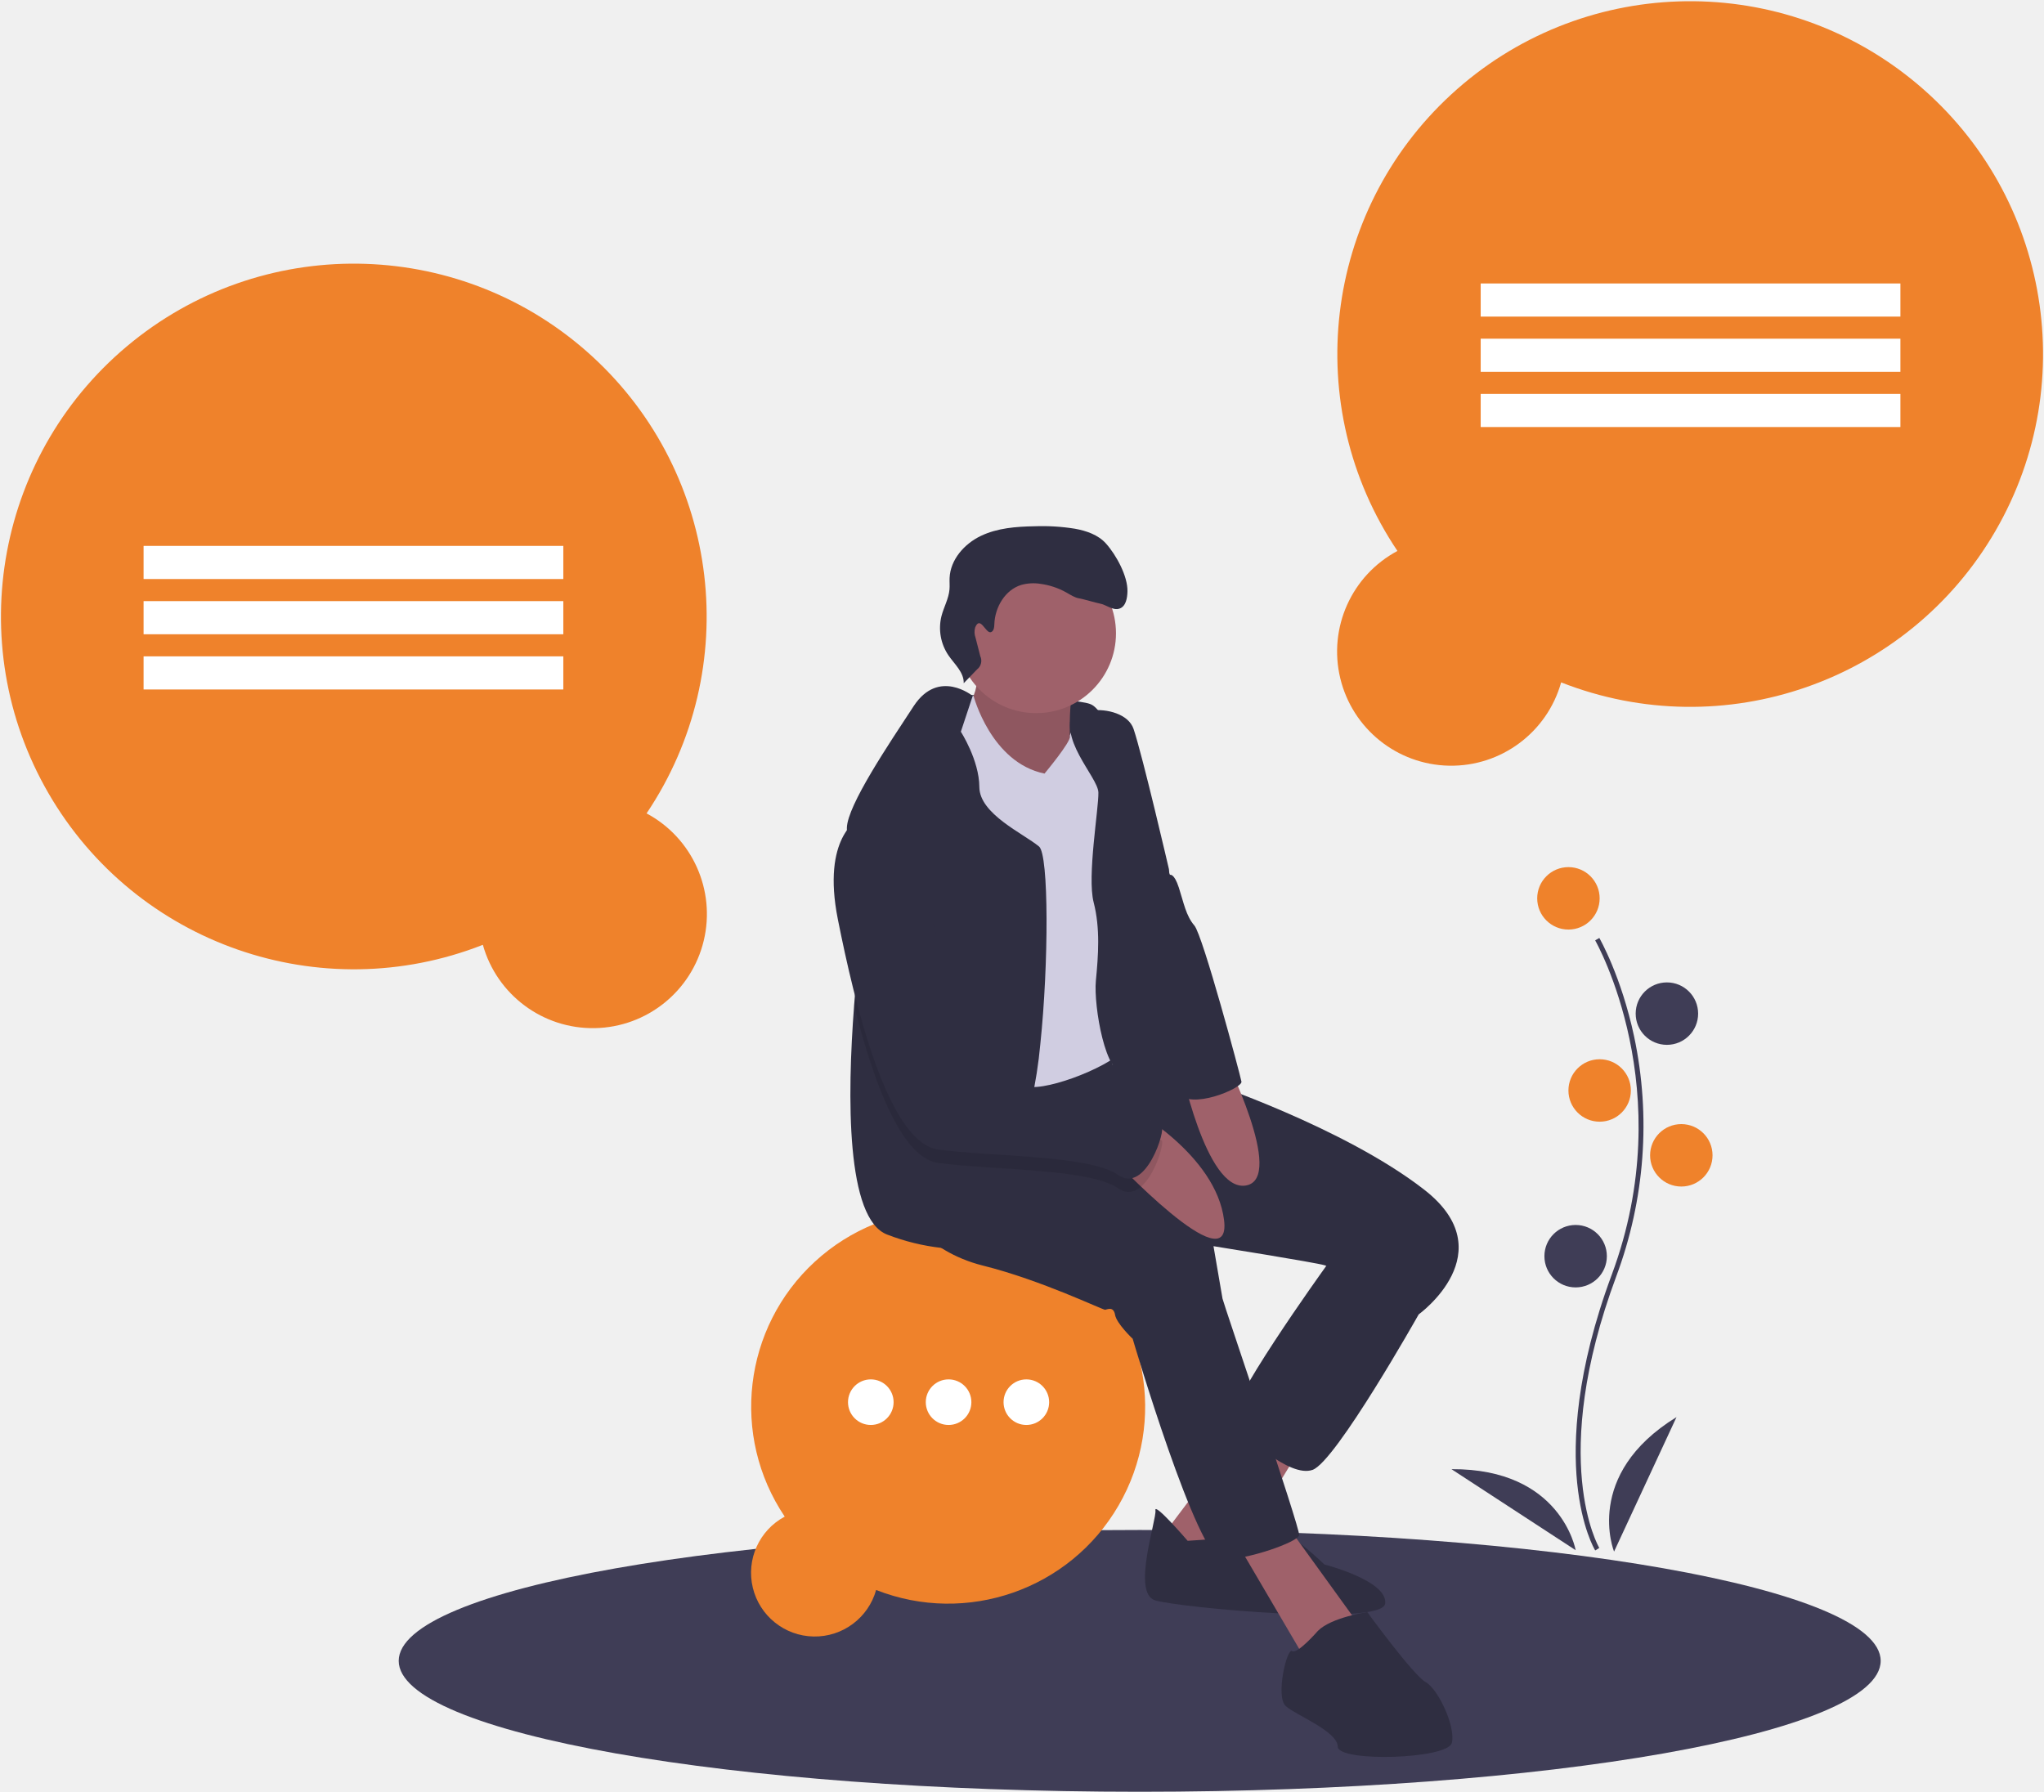
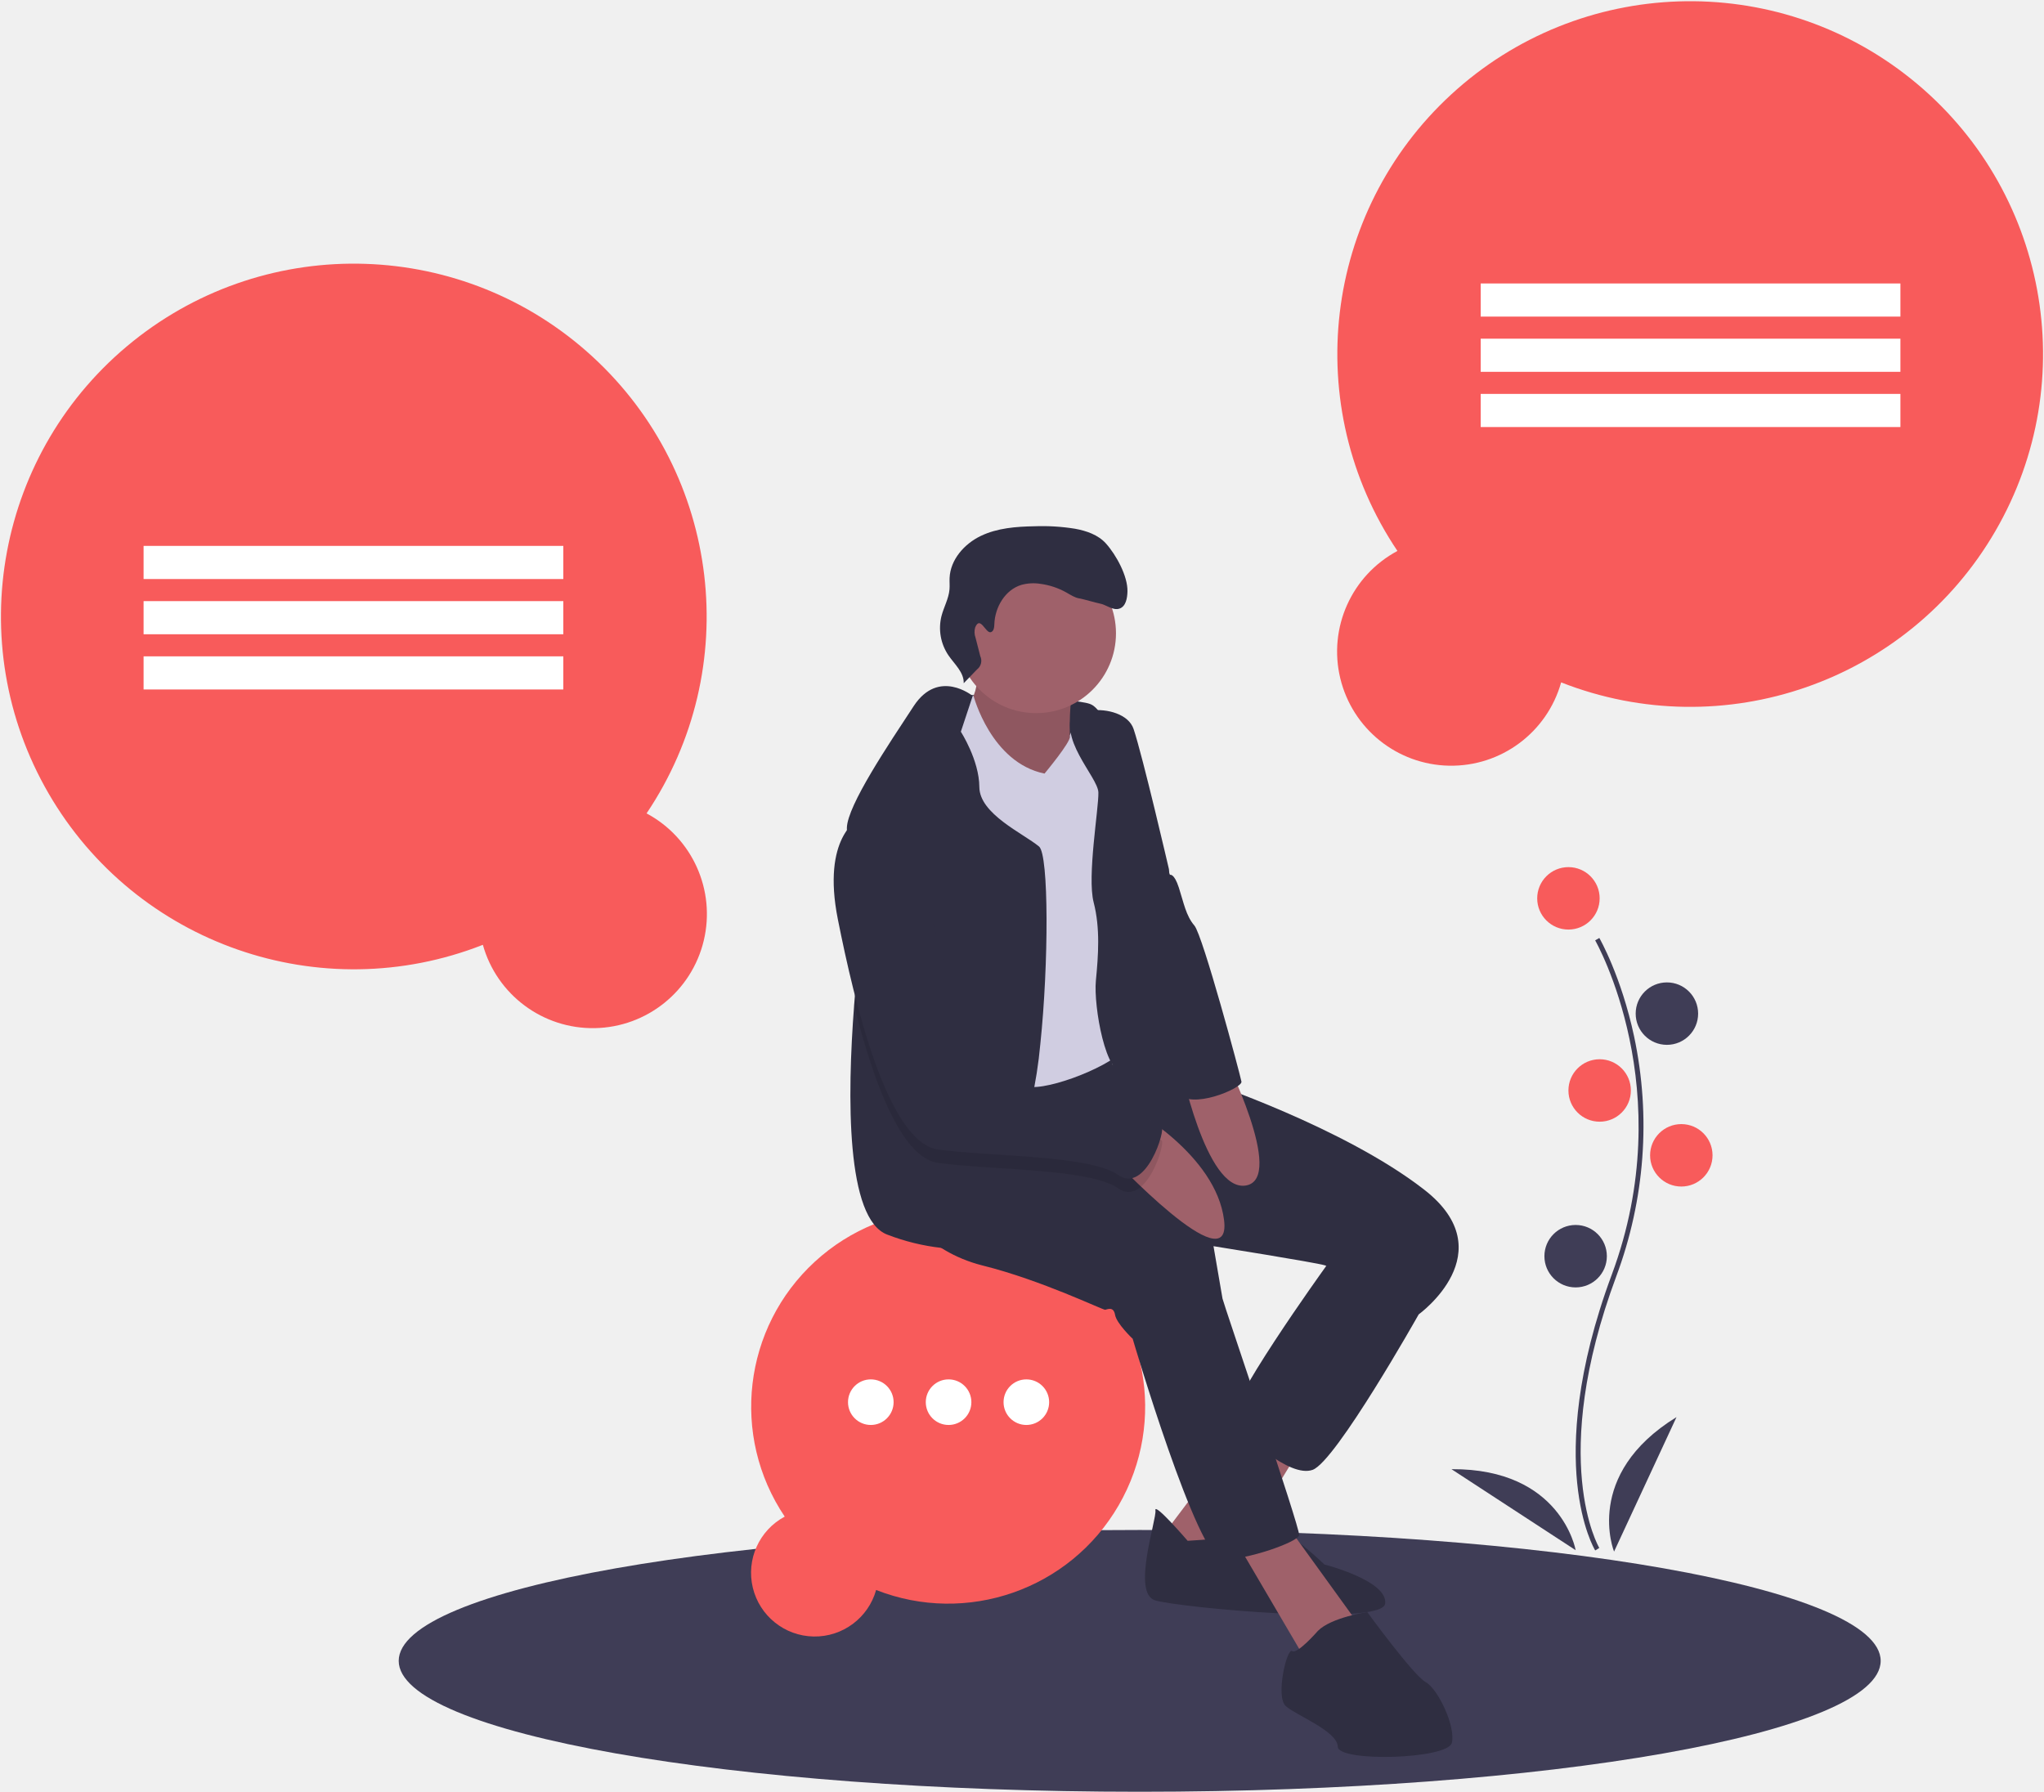
<svg xmlns="http://www.w3.org/2000/svg" id="bafbdcdd-db4a-4743-9ceb-46364dc67d6e" data-name="Layer 1" width="851" height="746.054" viewBox="0 0 851 746.054">
  <ellipse cx="474.5" cy="691.554" rx="308.5" ry="54.5" fill="#3f3d56" />
-   <path d="M443.693,415.653A146.9,146.9,0,1,0,375.535,470.378a47.518,47.518,0,1,0,68.159-54.725Z" transform="translate(-174.5 -76.9729)" fill="#ef822b" />
+   <path d="M443.693,415.653A146.9,146.9,0,1,0,375.535,470.378a47.518,47.518,0,1,0,68.159-54.725Z" transform="translate(-174.5 -76.9729)" fill="#f85b5b" />
  <rect x="59.782" y="227.304" width="174.746" height="13.796" fill="#fff" />
  <rect x="59.782" y="250.297" width="174.746" height="13.796" fill="#fff" />
  <rect x="59.782" y="273.29" width="174.746" height="13.796" fill="#fff" />
-   <path d="M756.307,306.379a146.9,146.9,0,1,1,68.159,54.725,47.518,47.518,0,1,1-68.159-54.725Z" transform="translate(-174.5 -76.9729)" fill="#ef822b" />
+   <path d="M756.307,306.379a146.9,146.9,0,1,1,68.159,54.725,47.518,47.518,0,1,1-68.159-54.725Z" transform="translate(-174.5 -76.9729)" fill="#f85b5b" />
  <rect x="790.973" y="195.003" width="174.746" height="13.796" transform="translate(1582.191 326.829) rotate(-180)" fill="#fff" />
  <rect x="790.973" y="217.996" width="174.746" height="13.796" transform="translate(1582.191 372.8147) rotate(-180)" fill="#fff" />
  <rect x="790.973" y="240.989" width="174.746" height="13.796" transform="translate(1582.191 418.8005) rotate(-180)" fill="#fff" />
-   <path d="M501.213,708.464a82.013,82.013,0,1,1,38.052,30.553,26.529,26.529,0,1,1-38.052-30.553Z" transform="translate(-174.5 -76.9729)" fill="#ef822b" />
+   <path d="M501.213,708.464a82.013,82.013,0,1,1,38.052,30.553,26.529,26.529,0,1,1-38.052-30.553Z" transform="translate(-174.5 -76.9729)" fill="#f85b5b" />
  <circle cx="362.551" cy="583.84" r="9.491" fill="#fff" />
  <circle cx="394.932" cy="583.84" r="9.491" fill="#fff" />
  <circle cx="427.312" cy="583.84" r="9.491" fill="#fff" />
  <path d="M578.936,366.381s42.346,1.151,49.34,3.696,10.121,20.74,10.121,20.74l-32.879,10.334-24.592-1.393-18.508,1.308L572.753,374Z" transform="translate(-174.5 -76.9729)" fill="#2f2e41" />
  <path d="M580.763,352.486s2.786,10.761-3.397,18.38S603.947,405.635,603.947,405.635l17.285-2.971s-3.81-33.064,1.308-41.437S580.763,352.486,580.763,352.486Z" transform="translate(-174.5 -76.9729)" fill="#9f616a" />
  <path d="M580.763,352.486s2.786,10.761-3.397,18.38S603.947,405.635,603.947,405.635l17.285-2.971s-3.81-33.064,1.308-41.437S580.763,352.486,580.763,352.486Z" transform="translate(-174.5 -76.9729)" opacity="0.1" />
  <polygon points="521.22 590.132 483.081 640.709 509.109 655.905 544.931 597.296 521.22 590.132" fill="#9f616a" />
  <path d="M668.968,718.535s-14.044-16.319-13.419-12.68-9.993,34.5-.114,37.485,94.601,10.903,95.766,1.336S725.927,728.414,725.927,728.414s-15.708-15.096-19.19-13.561S668.968,718.535,668.968,718.535Z" transform="translate(-174.5 -76.9729)" fill="#2f2e41" />
  <polygon points="512.663 638.435 543.126 690.333 566.125 677.014 535.407 634.525 512.663 638.435" fill="#9f616a" />
  <path d="M735.252,591.936l-9.041,12.793s-43.1,59.859-38.522,64.692,23.64,23.099,33.334,19.56S765.16,624.261,765.16,624.261l-8.984-35.921Z" transform="translate(-174.5 -76.9729)" fill="#2f2e41" />
  <path d="M549.59,579.826s9.652,18.01,34.116,24.108,50.023,18.565,50.932,18.408,3.483-1.535,4.108,2.104,7.335,9.979,7.335,9.979,27.023,91.829,37.343,91.928,31.529-7.292,31.969-10.178-31.6-96.662-31.913-98.481L679.728,595.86s42.375,6.766,46.327,7.96S765.16,624.261,765.16,624.261s35.836-25.829,2.317-51.913-91.132-45.218-91.132-45.218l-20.669-5.814-18.013-1.075-2.652-10.171-42.662,2.461-44.521,18.892Z" transform="translate(-174.5 -76.9729)" fill="#2f2e41" />
  <circle cx="431.395" cy="263.7" r="33.232" fill="#9f616a" />
  <path d="M575.83,367.383l3.997-.687s7.219,27.795,29.551,32.386c0,0,11.019-13.2,10.549-15.428s8.727-14.111,13.617-7.458-1.194,123.841,2.914,125.945,12.921,4.336,5.828,12.111-35.267,18.238-41.508,14.627-18.991-34.201-24.507-44.493-14.343-45.303-14.343-45.303-11.273-38.338-4.336-47.023S575.83,367.383,575.83,367.383Z" transform="translate(-174.5 -76.9729)" fill="#d0cde1" />
  <path d="M607.635,511.654a189.572,189.572,0,0,1-3.807,24.268c-1.63,6.508-3.527,10.437-5.693,10.27-5.526-.413-8.037,7.691-9.332,17.035-1.384,9.913-1.384,21.221-2.143,25.217-1.005,5.28-7.434,9.31-20.283,8.127a90.659,90.659,0,0,1-22.348-5.481c-17.347-6.307-16.834-57.455-13.931-95.409,1.775-23.263,4.443-41.582,4.443-41.582s-5.269-15.717-6.954-26.49a35.211,35.211,0,0,1-.502-5.95c.257-9.41,17.436-34.839,27.818-50.679,10.393-15.84,24.57-4.22,24.57-4.22l-4.934,14.891s7.647,11.799,7.702,23.029,18.307,19.334,24.86,24.77C611.218,432.866,611.117,478.466,607.635,511.654Z" transform="translate(-174.5 -76.9729)" fill="#2f2e41" />
  <path d="M622.064,372.081s1.198,1.416,6.681.725c6.576-.828,15.618,1.447,17.719,7.726,3.852,11.514,14.713,58.352,14.713,58.352s4.521,53.548,6.553,65.375,1.024,22.303,3.028,28.515-19.787-11.585-27.819-9.268-13.192-27.705-12.182-38.181,1.862-21.863-.924-32.623,2.153-39.24,1.969-45.765S614.092,383.967,622.064,372.081Z" transform="translate(-174.5 -76.9729)" fill="#2f2e41" />
  <path d="M645.578,538.507s35.186,19.196,38.553,46.518S637.069,558.57,637.069,558.57Z" transform="translate(-174.5 -76.9729)" fill="#9f616a" />
  <path d="M665.664,519.132s10.782,54.345,27.577,51.458-9.382-54.585-9.382-54.585Z" transform="translate(-174.5 -76.9729)" fill="#9f616a" />
  <path d="M723.184,756.048s-8.6,9.908-10.732,8.401-7.036,19.005-2.615,22.929,21.45,10.363,21.635,16.887,45.857,5.231,47.492-1.606-5.729-22.431-10.903-25.288-24.306-29.155-24.306-29.155S728.77,750.405,723.184,756.048Z" transform="translate(-174.5 -76.9729)" fill="#2f2e41" />
  <path d="M639.973,571.743c-8.16-5.76-30.943-7.189-51.171-8.517-8.874-.569-17.258-1.127-23.699-2.032-6.207-.86-11.788-6.53-16.744-14.981-7.513-12.804-13.585-32.004-18.262-50.534,1.775-23.263,4.443-41.582,4.443-41.582s-5.269-15.717-6.954-26.49a14.176,14.176,0,0,1,4.487-4.041c21.455-9.209,41.939,81.422,44.54,95.644.045.234.078.458.112.647,1.261,7.323,14.891,13.585,27.103,16.063,7.524,1.529,14.523,1.63,17.749-.357,8.473-5.202,34.527,15.617,36.503,16.209C660.055,552.376,651.694,580.037,639.973,571.743Z" transform="translate(-174.5 -76.9729)" opacity="0.1" />
  <path d="M532.077,417.988s-15.594,7.363-8.742,41.778,20.655,92.923,41.764,95.851,63.143,2.26,74.87,10.547,20.086-19.375,18.11-19.972-28.032-21.408-36.504-16.205-42.815-3.881-44.848-15.707S553.882,408.621,532.077,417.988Z" transform="translate(-174.5 -76.9729)" fill="#2f2e41" />
  <path d="M644.446,401.484l17.138,39.767s1.725-.861,3.73,5.351,2.943,11.67,6.454,15.75,19.134,62.276,19.603,65.005-21.577,12.138-26.503,4.555S644.446,401.484,644.446,401.484Z" transform="translate(-174.5 -76.9729)" fill="#2f2e41" />
  <path d="M586.988,340.21c1.274-.34,1.461-2.031,1.503-3.348.229-7.055,4.477-14.295,11.231-16.349a18.881,18.881,0,0,1,7.959-.438,30.145,30.145,0,0,1,10.778,3.596c1.759.989,3.484,2.18,5.48,2.482,1.318.2,7.023,1.858,8.335,2.092,2.885.513,5.566,3.094,8.334,2.134,2.648-.919,3.235-4.348,3.299-7.15.146-6.385-4.701-15.221-8.97-19.971-3.24-3.604-8.118-5.268-12.886-6.133a85.79,85.79,0,0,0-16.853-1.025c-7.631.136-15.474.725-22.355,4.027s-12.661,9.873-12.991,17.499c-.069,1.588.095,3.183-.038,4.768-.326,3.865-2.378,7.356-3.341,11.113a20.335,20.335,0,0,0,2.84,16.25c2.554,3.758,6.568,7.157,6.42,11.699l5.537-5.737a4.547,4.547,0,0,0,1.352-5.556l-1.96-7.645a6.898,6.898,0,0,1-.17-4.255C582.593,333.07,584.865,340.777,586.988,340.21Z" transform="translate(-174.5 -76.9729)" fill="#2f2e41" />
  <path d="M838.646,722.549c-.229-.375-5.641-9.41-7.517-28.172-1.721-17.213-.614-46.227,14.433-86.698,28.506-76.671-6.569-138.533-6.928-139.149l1.73-1.004c.091.156,9.142,15.929,14.488,41.044a179.061,179.061,0,0,1-7.416,99.807c-28.457,76.54-7.301,112.773-7.084,113.131Z" transform="translate(-174.5 -76.9729)" fill="#3f3d56" />
-   <circle cx="653" cy="374.054" r="13" fill="#ef822b" />
+   <circle cx="653" cy="374.054" r="13" fill="#f85b5b" />
  <circle cx="694" cy="422.054" r="13" fill="#3f3d56" />
-   <circle cx="666" cy="454.054" r="13" fill="#ef822b" />
-   <circle cx="700" cy="481.054" r="13" fill="#ef822b" />
+   <circle cx="666" cy="454.054" r="13" fill="#f85b5b" />
+   <circle cx="700" cy="481.054" r="13" fill="#f85b5b" />
  <circle cx="656" cy="523.054" r="13" fill="#3f3d56" />
  <path d="M846.5,723.027s-13-32,26-56Z" transform="translate(-174.5 -76.9729)" fill="#3f3d56" />
  <path d="M830.512,722.447s-5.916-34.029-51.709-33.738Z" transform="translate(-174.5 -76.9729)" fill="#3f3d56" />
</svg>
